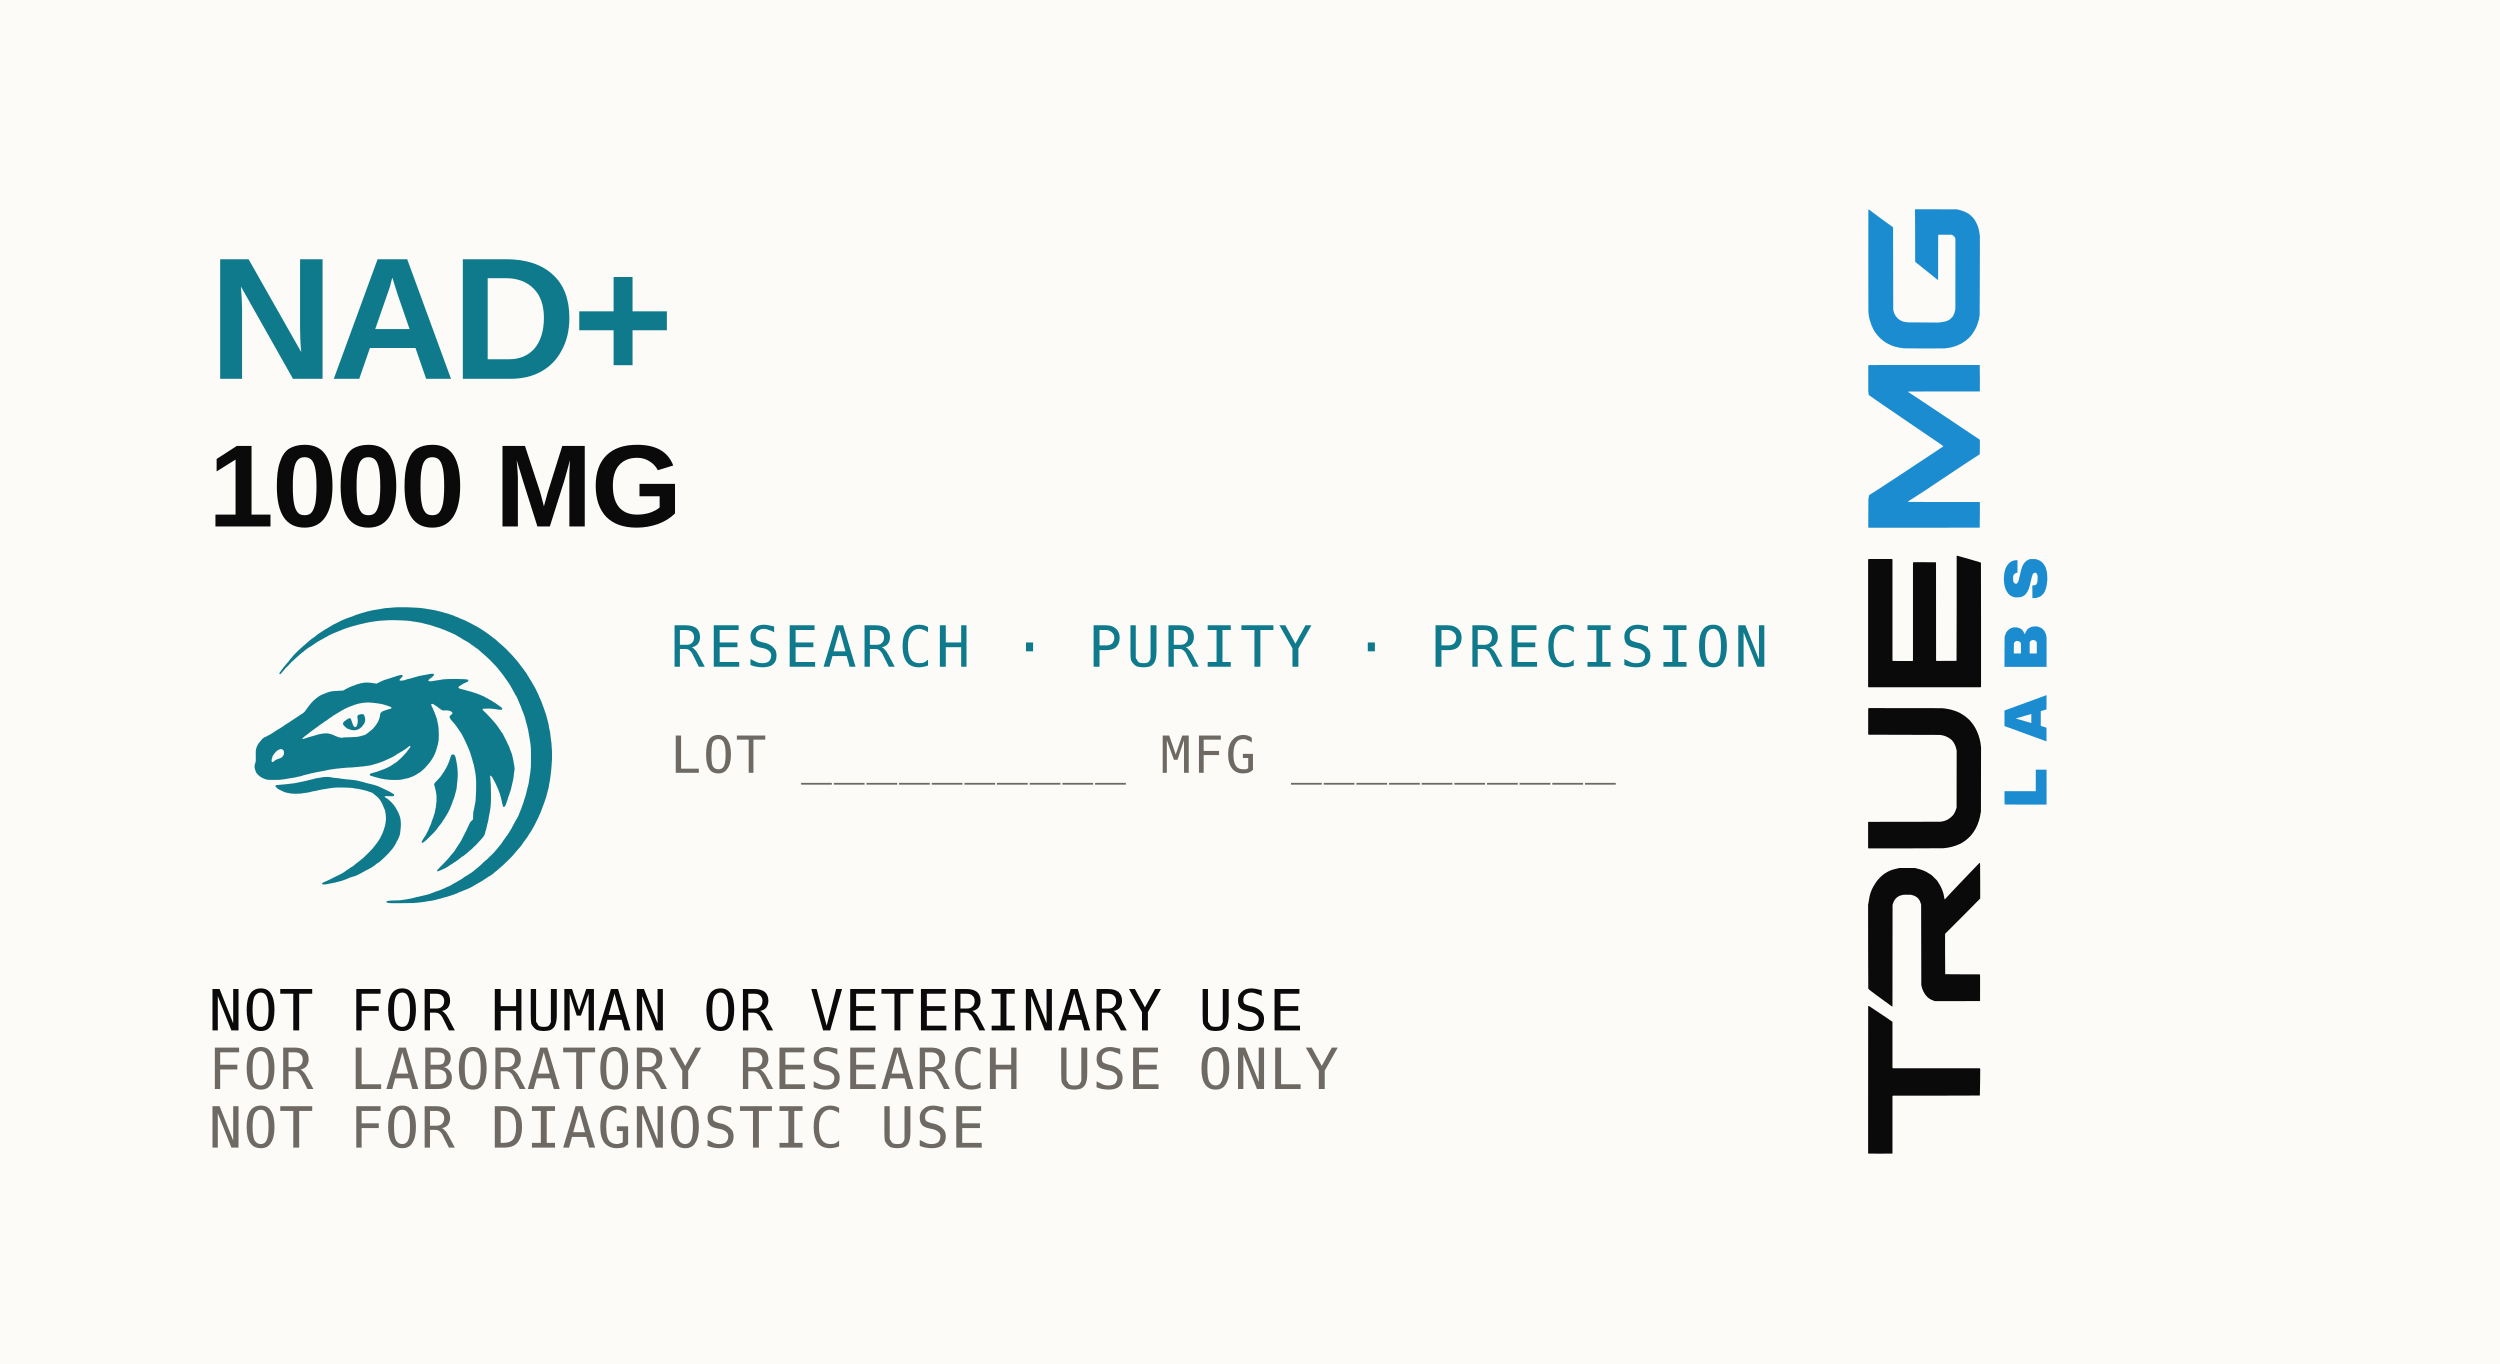
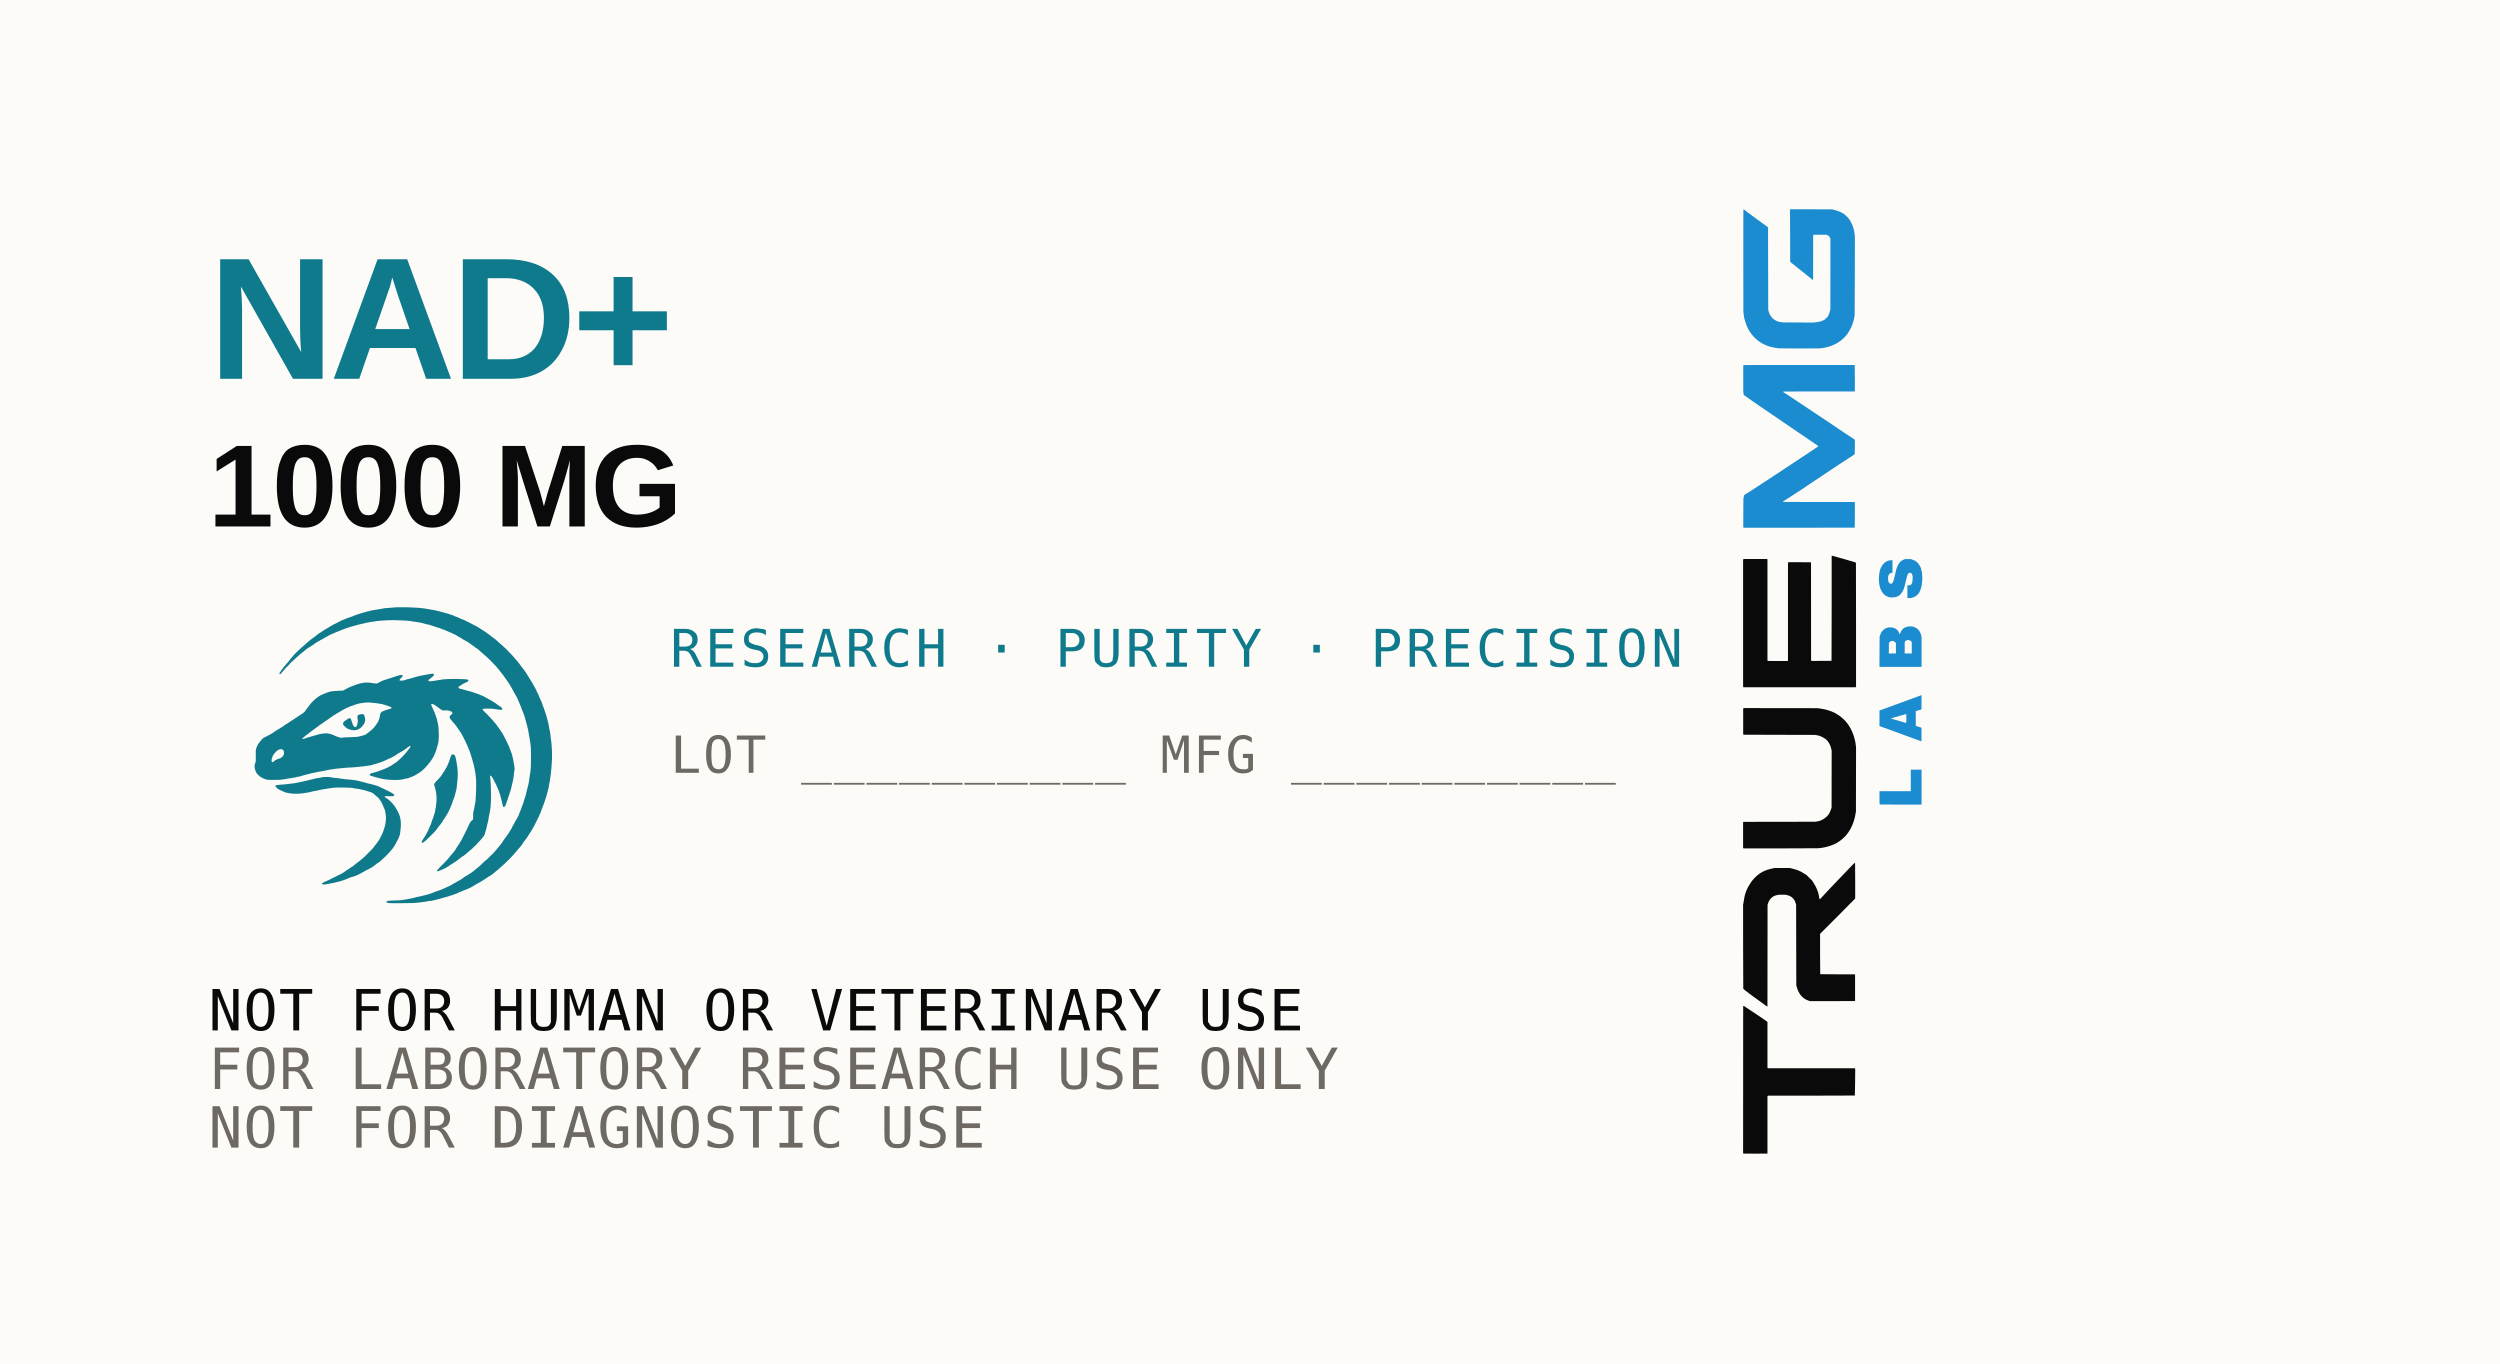
<svg xmlns="http://www.w3.org/2000/svg" width="66.0mm" height="36.0mm" viewBox="0 0 66.0 36.0">
  <rect x="0" y="0" width="66.0" height="36.0" fill="#FCFBF8" />
-   <g transform="translate(49.30,30.50) rotate(-90) scale(0.004437)">
+   <g transform="translate(46.00,30.50) rotate(-90) scale(0.004437)">
    <g transform="translate(0,681) scale(0.025,-0.025)" stroke="none">
      <g fill="#0A0A0B">
        <path d="M465 27020 l-58 -59 -15 -2770 c-8 -1524 0 -2802 18 -2841 l33 -70 6816 0 6815 0 61 -61 61 -61 -3 -10322 c-2 -5867 12 -10336 32 -10355 19 -18 1457 -45 3195 -61 l3160 -28 70 77 70 78 0 10325 0 10325 77 42 78 41 5439 0 5440 0 86 110 c125 160 843 1198 1065 1538 295 455 724 1099 1709 2569 l910 1356 -12 104 -12 103 -17488 9 -17488 9 -59 -58z" />
        <path d="M39653 27037 c-49 -18 -221 -200 -384 -405 -458 -576 -1855 -2468 -2161 -2925 -179 -268 -743 -1037 -1416 -1929 -166 -221 -278 -407 -266 -440 l22 -57 12086 -12 12086 -12 278 -88 c640 -203 1152 -536 1485 -965 307 -395 445 -712 569 -1304 l66 -320 0 -800 0 -800 -66 -300 c-181 -812 -569 -1408 -1152 -1768 -273 -168 -352 -202 -789 -341 l-351 -111 -9580 -21 -9580 -22 -300 -72 c-898 -215 -1753 -647 -2317 -1169 -555 -514 -833 -960 -1109 -1776 l-74 -220 -9 -5315 c-6 -2923 5 -5341 24 -5374 l33 -60 3113 -1 3113 0 48 65 47 66 6 4063 c3 2235 15 4080 27 4100 13 21 2011 36 4813 36 l4790 0 4138 -4134 c2275 -2274 4176 -4155 4224 -4180 l88 -46 3836 0 c2110 0 4003 12 4207 26 l369 26 19 50 c22 57 -449 537 -1427 1453 -693 648 -3219 3069 -3680 3525 -144 143 -513 492 -821 776 -307 284 -765 716 -1018 960 -460 444 -678 647 -1334 1239 l-350 316 13 64 12 65 180 30 c98 16 287 47 419 68 1108 179 2211 624 3280 1324 l560 366 620 626 620 626 263 400 c457 695 732 1203 890 1648 218 612 370 1114 408 1352 14 88 56 250 92 360 l67 200 0 1860 0 1860 -67 280 c-37 154 -105 451 -152 660 -425 1916 -1544 3522 -3281 4711 -1373 939 -2719 1447 -4380 1652 -176 22 -437 66 -580 99 l-260 59 -9960 -6 c-5478 -3 -9999 -20 -10047 -38z" />
        <path d="M73081 27003 l-41 -78 3 -8632 c2 -4748 18 -8831 36 -9073 101 -1383 432 -2698 970 -3860 66 -143 137 -296 156 -340 20 -44 107 -188 194 -320 88 -132 189 -294 225 -360 209 -379 985 -1283 1459 -1702 967 -852 2219 -1538 3517 -1926 650 -194 1101 -302 1480 -354 165 -23 381 -62 480 -87 l180 -46 7678 -14 7679 -14 341 41 c875 105 996 127 1782 328 1078 274 2363 850 3164 1418 90 64 252 177 360 252 187 130 549 429 780 644 172 160 902 995 1009 1154 55 80 204 315 333 521 129 206 275 440 325 520 50 80 106 181 125 225 20 44 83 188 142 320 184 414 294 707 421 1120 67 220 148 481 179 580 32 99 77 306 101 460 24 154 62 337 84 406 22 69 70 384 107 700 l66 574 11 8700 12 8700 -51 100 -50 100 -3067 0 -3067 0 -52 -52 -52 -52 -24 -8508 -24 -8508 -44 -260 c-110 -664 -270 -1122 -588 -1684 -416 -734 -817 -1122 -1520 -1473 -547 -273 -643 -308 -1159 -424 l-449 -100 -6776 10 -6776 11 -200 71 c-110 39 -290 99 -400 133 -249 78 -763 334 -1012 503 -573 388 -1285 1345 -1482 1993 -23 77 -72 239 -109 360 -36 121 -85 364 -108 540 l-41 320 -14 8515 -13 8515 -45 55 -46 55 -3073 0 -3074 0 -42 -77z" />
        <path d="M111470 27037 l-70 -41 0 -13357 0 -13356 77 -42 78 -41 14699 0 c8085 0 14727 11 14761 23 73 29 147 254 589 1797 45 154 107 361 140 460 63 190 147 481 240 830 105 394 171 630 288 1030 333 1138 450 1584 428 1620 l-25 40 -12447 1 c-6847 0 -12469 14 -12496 31 l-47 30 -13 2367 -12 2367 52 52 52 52 11644 8 11643 7 44 44 44 44 13 2601 14 2601 -64 97 -64 98 -11636 0 -11636 0 -65 65 -65 65 9 2319 10 2320 55 55 56 56 12035 0 12036 0 42 77 41 78 0 2733 0 2734 -61 88 -61 87 -15129 1 -15129 0 -70 -41z" />
      </g>
      <g fill="#1C8CD0">
        <path d="M149428 26991 l-69 -51 0 -13193 c0 -7256 10 -13210 23 -13230 14 -22 1228 -37 3012 -37 l2990 0 48 48 48 48 0 8485 c0 4667 11 8496 24 8510 51 51 137 -27 250 -225 101 -177 300 -490 866 -1360 66 -102 354 -541 640 -976 286 -435 601 -923 700 -1084 99 -162 321 -503 493 -760 172 -256 505 -753 740 -1103 235 -350 445 -663 467 -695 22 -31 510 -762 1084 -1623 574 -861 1170 -1754 1324 -1985 154 -231 405 -609 558 -840 153 -231 503 -754 776 -1163 274 -408 516 -772 538 -808 22 -36 195 -296 384 -577 189 -282 556 -836 816 -1232 1081 -1646 1205 -1838 1541 -2380 75 -121 155 -233 178 -249 22 -17 800 -30 1727 -30 l1686 -1 119 135 c65 75 217 295 338 490 237 384 977 1507 1354 2055 228 331 2457 3644 2617 3889 44 67 699 1051 1456 2187 757 1135 1423 2135 1480 2222 180 274 1884 2825 1961 2936 156 223 1269 1899 1393 2098 72 114 250 393 396 620 l265 412 64 -13 65 -12 10 -8456 10 -8455 45 -54 45 -54 3045 1 c1675 0 3068 15 3097 33 l52 33 3 9997 c2 5498 1 11430 -2 13183 l-5 3187 -64 64 -64 64 -3106 -3 -3106 -4 -378 -57 -379 -56 -90 -91 c-86 -86 -510 -688 -1208 -1715 -174 -255 -384 -561 -468 -680 -84 -119 -276 -396 -427 -616 -151 -220 -458 -665 -682 -990 -1061 -1535 -1504 -2184 -2993 -4392 -102 -151 -291 -424 -420 -606 -395 -558 -1826 -2658 -2692 -3952 -243 -363 -534 -795 -646 -960 -362 -533 -933 -1370 -1216 -1780 -151 -220 -481 -706 -734 -1080 -645 -958 -666 -976 -803 -710 -42 83 -173 285 -290 450 -117 165 -304 439 -414 609 -110 170 -319 485 -464 700 -262 388 -699 1050 -1710 2591 -288 440 -580 881 -649 980 -69 99 -254 378 -411 620 -158 242 -361 548 -451 680 -281 410 -2516 3790 -2639 3990 -64 104 -235 365 -380 580 -145 214 -333 498 -417 630 -84 132 -354 546 -599 920 -245 374 -615 940 -823 1259 -207 318 -435 660 -505 760 -71 99 -211 316 -313 481 -101 165 -291 462 -420 660 -130 198 -296 457 -368 575 -72 117 -167 271 -211 341 -44 69 -139 228 -212 352 -169 288 -192 306 -474 358 -129 23 -333 61 -454 84 l-220 41 -3341 16 -3341 15 -70 -51z" />
        <path d="M200748 27015 c-12 -12 -199 -36 -415 -54 -432 -34 -1041 -135 -1353 -224 -1056 -300 -1666 -529 -2360 -890 -1428 -741 -2792 -2118 -3512 -3547 -409 -812 -663 -1509 -787 -2160 -25 -132 -70 -357 -100 -500 -79 -379 -135 -742 -162 -1060 -43 -494 -55 -9253 -14 -9700 56 -610 149 -1204 259 -1660 102 -419 325 -1132 377 -1200 16 -22 80 -166 140 -320 130 -331 384 -846 530 -1076 305 -481 394 -610 605 -874 491 -615 1084 -1182 1642 -1570 290 -202 1442 -860 1505 -860 28 0 101 -26 164 -59 200 -104 621 -251 1093 -383 253 -70 546 -153 651 -184 105 -31 330 -75 500 -97 170 -23 390 -53 489 -68 99 -14 4347 -33 9440 -40 l9260 -14 540 64 c656 78 1322 222 1791 386 457 161 1227 540 1629 803 397 259 1101 959 1378 1369 420 622 746 1395 972 2303 l125 500 14 4945 15 4946 -71 71 -71 71 -1581 -27 c-870 -14 -3652 -26 -6184 -26 l-4603 0 -358 -430 c-730 -878 -909 -1102 -1673 -2099 -240 -314 -558 -715 -706 -891 -148 -176 -383 -466 -523 -644 -337 -431 -699 -871 -887 -1081 -88 -98 -148 -202 -140 -243 l14 -72 5305 -10 5304 -10 53 -64 53 -63 2 -1507 2 -1506 -91 -224 c-110 -274 -304 -474 -603 -623 l-226 -113 -8400 4 -8400 4 -320 70 c-469 102 -882 246 -1179 409 l-261 145 -360 364 -361 364 -139 260 c-255 475 -361 834 -439 1480 -25 209 -65 499 -88 643 l-43 264 25 3744 25 3744 40 105 c22 58 40 190 41 293 1 337 223 944 505 1380 483 748 1297 1294 2194 1474 l240 48 9794 23 9795 22 117 140 c64 77 166 212 225 299 139 203 491 691 749 1038 529 712 1029 1396 1202 1646 106 153 235 331 287 397 354 447 648 839 1069 1427 120 168 302 408 403 532 l184 226 -13 87 -12 88 -12145 8 c-6680 5 -12155 -1 -12167 -13z" />
      </g>
    </g>
    <g transform="translate(2086.5,811.8) scale(1.209881)">
      <g transform="translate(0,214) scale(0.025,-0.025)" fill="#1C8CD0" stroke="none">
        <g transform="translate(0.0,0)">
          <path d="M27 8413 c-15 -14 -27 -1877 -27 -4140 l0 -4113 3440 0 3440 0 0 1060 0 1060 -2120 0 -2120 0 0 3080 0 3080 -1293 0 c-712 0 -1306 -12 -1320 -27z" />
        </g>
        <g transform="translate(-21015.9,0)">
          <path d="M36449 8370 c-16 -38 -696 -1897 -1510 -4130 l-1482 -4060 1338 -11 c735 -5 1345 -2 1355 8 10 10 94 267 186 571 l167 552 1453 0 1453 0 166 -560 166 -560 1408 -11 1408 -10 -54 150 c-226 634 -2882 7899 -2925 8001 l-54 130 -1523 0 -1524 0 -28 -70z m1733 -2892 c92 -340 278 -981 413 -1425 135 -444 245 -826 245 -850 l0 -43 -880 0 -880 0 0 35 c0 20 118 428 261 908 144 480 325 1099 402 1375 77 276 150 534 162 574 12 40 41 66 65 58 l43 -14 169 -618z" />
        </g>
        <g transform="translate(-42657.8,0)">
          <path d="M69760 4303 l0 -4143 2902 0 2901 0 309 62 308 62 334 158 333 158 252 251 251 252 125 248 c69 137 153 351 185 477 l60 229 -1 321 c-1 601 -160 1085 -470 1430 -201 224 -556 447 -848 535 -133 40 -241 82 -241 95 0 12 146 91 325 175 l324 152 189 177 c231 216 381 483 460 821 l61 257 0 322 1 321 -62 239 c-83 323 -270 621 -559 892 l-241 226 -260 128 c-143 71 -368 160 -499 198 l-239 69 -2950 15 -2950 15 0 -4142z m4807 2197 c59 -44 145 -145 190 -225 l83 -146 0 -196 0 -196 -90 -178 -90 -178 -136 -91 -136 -90 -994 0 -994 0 0 702 0 702 1030 -12 1030 -12 107 -80z m151 -3079 c149 -77 276 -287 306 -506 l24 -176 -47 -179 c-53 -196 -161 -336 -329 -424 l-108 -56 -1082 0 -1082 0 0 700 0 700 1102 0 1102 0 114 -59z" />
        </g>
        <g transform="translate(-64316.7,0)">
          <path d="M108180 8534 c-883 -105 -1223 -191 -1720 -433 -723 -354 -1137 -832 -1320 -1524 l-62 -237 -3 -388 c-4 -854 255 -1416 851 -1840 580 -413 916 -536 2354 -856 1425 -317 1640 -428 1640 -841 l0 -141 -113 -114 -114 -113 -214 -63 -214 -64 -425 0 c-504 0 -844 55 -1052 172 l-152 85 -83 134 -83 134 -20 258 -21 258 -1245 -10 -1244 -11 9 -334 9 -334 66 -266 c36 -146 121 -374 189 -506 l125 -240 281 -282 281 -281 281 -146 c560 -291 1154 -435 2099 -509 l500 -39 606 38 606 39 461 117 462 116 312 163 c696 362 1073 805 1299 1525 l94 299 -2 560 -2 560 -94 240 c-217 556 -654 973 -1318 1259 -413 178 -717 261 -1834 501 -954 205 -1224 295 -1434 476 l-146 126 -4 173 -5 172 146 134 147 134 173 52 173 51 400 1 400 1 151 -53 c299 -106 549 -418 549 -685 l0 -122 1240 0 1240 0 0 232 c0 429 -157 880 -432 1244 -232 306 -531 541 -948 745 l-360 176 -388 100 c-588 151 -1538 223 -2092 157z" />
        </g>
      </g>
    </g>
  </g>
  <text x="5.5" y="10.00" font-family="Archivo Black, Archivo, Helvetica Neue, Arial, sans-serif" font-weight="900" font-size="4.60" letter-spacing="-0.12" fill="#0E7A8C">NAD+</text>
  <text x="5.5" y="13.90" font-family="Archivo Black, Archivo, Helvetica Neue, Arial, sans-serif" font-weight="900" font-size="3.10" letter-spacing="-0.04" fill="#0A0A0B">1000 MG</text>
  <g transform="translate(5.500,14.600) scale(0.006875)">
    <g transform="translate(0,1600) scale(0.5673759,-0.5673759)" fill="#0E7A8C" stroke="none">
      <path d="M1285 2453 c-13 0 -30 -1 -36 -2 -7 0 -17 -1 -23 -2 -26 -1 -32 -2 -58 -7 -8 -2 -22 -4 -31 -5 -9 -1 -24 -4 -34 -6 -10 -3 -21 -6 -26 -6 -5 -1 -12 -4 -16 -5 -5 -2 -15 -4 -22 -6 -7 -2 -17 -5 -22 -7 -5 -2 -13 -5 -18 -6 -5 -2 -12 -5 -15 -6 -3 -2 -12 -5 -18 -7 -7 -2 -14 -4 -15 -5 -2 -1 -8 -3 -14 -5 -5 -2 -12 -5 -15 -6 -2 -2 -7 -4 -10 -4 -6 -2 -15 -7 -21 -10 -1 -1 -6 -3 -9 -5 -4 -1 -9 -4 -12 -6 -4 -2 -9 -5 -13 -6 -3 -2 -8 -4 -10 -5 -2 -1 -7 -4 -12 -7 -12 -7 -19 -11 -30 -18 -5 -3 -10 -6 -10 -6 -1 0 -5 -2 -9 -5 -5 -3 -13 -9 -18 -12 -19 -12 -30 -19 -35 -24 -3 -3 -7 -6 -8 -7 -2 -1 -6 -3 -8 -6 -3 -2 -8 -5 -10 -7 -2 -1 -7 -4 -9 -6 -11 -9 -15 -13 -18 -15 -2 -2 -9 -7 -14 -12 -6 -6 -13 -12 -17 -15 -22 -18 -67 -61 -78 -75 -2 -4 -8 -10 -11 -13 -3 -4 -7 -8 -8 -10 -4 -6 -15 -20 -18 -22 -2 -2 -5 -6 -8 -9 -2 -4 -6 -8 -8 -10 -5 -6 -13 -15 -16 -20 -2 -3 -4 -6 -5 -7 -1 -1 -3 -4 -5 -6 -1 -3 -4 -8 -7 -11 -3 -4 -4 -6 -4 -9 0 -3 1 -4 4 -4 2 0 4 1 10 8 4 4 9 10 11 13 4 6 24 28 28 31 2 1 7 6 12 12 11 13 12 15 36 35 2 3 10 10 17 16 7 7 19 17 26 23 7 6 18 15 25 20 10 9 16 13 31 23 9 5 13 8 21 13 22 16 34 24 56 36 21 11 30 16 32 18 2 1 7 4 12 6 5 3 11 6 13 8 3 1 9 4 13 6 5 2 10 4 11 5 2 1 9 4 16 7 13 5 21 8 37 15 4 2 11 5 15 6 4 1 13 5 20 8 8 3 15 5 16 5 0 0 7 2 15 5 7 2 18 5 24 7 6 1 16 4 22 6 7 2 17 5 23 6 14 3 21 4 32 7 4 2 13 4 19 4 5 1 11 3 13 3 2 1 11 2 20 3 9 1 21 3 26 4 10 2 24 3 76 6 30 1 38 1 67 0 69 -2 94 -5 101 -8 1 0 5 -1 10 -1 4 -1 12 -2 19 -3 6 -1 17 -3 25 -4 8 -2 19 -4 24 -6 6 -2 16 -4 23 -6 8 -1 18 -4 24 -6 6 -2 11 -4 12 -4 2 0 17 -5 23 -8 2 0 9 -3 15 -4 6 -2 14 -5 17 -6 2 -2 9 -4 15 -6 6 -2 13 -4 16 -6 3 -2 10 -5 16 -7 6 -2 14 -6 19 -8 17 -8 34 -16 35 -16 0 0 5 -3 9 -6 5 -3 11 -6 14 -8 2 -1 6 -3 8 -4 1 -2 5 -4 8 -5 3 -2 8 -5 10 -7 4 -3 23 -13 34 -19 2 -1 5 -3 7 -5 3 -2 7 -5 9 -6 2 -1 7 -5 12 -9 5 -4 11 -8 15 -10 3 -3 7 -6 9 -8 3 -1 7 -4 11 -6 3 -3 8 -7 12 -10 3 -3 9 -9 14 -13 37 -32 31 -26 60 -54 33 -33 48 -49 67 -74 9 -12 13 -17 22 -28 2 -3 7 -10 12 -17 11 -16 19 -28 24 -34 2 -3 6 -8 8 -13 2 -4 5 -8 6 -9 0 -1 2 -4 3 -6 1 -2 5 -8 7 -12 7 -12 14 -25 19 -35 2 -5 6 -11 8 -13 2 -3 5 -9 7 -13 2 -5 4 -9 5 -11 1 -2 12 -27 16 -38 1 -4 3 -9 5 -11 2 -5 8 -22 8 -24 0 -1 2 -6 5 -11 3 -6 6 -15 8 -20 1 -5 4 -14 6 -19 1 -5 4 -13 5 -18 1 -5 3 -12 4 -16 3 -7 10 -37 12 -45 0 -3 1 -7 2 -10 1 -4 2 -9 2 -12 1 -7 6 -33 9 -52 3 -16 6 -39 7 -57 1 -21 1 -101 0 -122 -1 -23 -5 -52 -8 -66 0 -4 -2 -13 -3 -22 -2 -16 -5 -33 -7 -40 -1 -2 -3 -9 -4 -14 -1 -6 -3 -13 -4 -16 -4 -14 -8 -31 -10 -41 -2 -5 -4 -12 -5 -15 -1 -3 -4 -11 -6 -18 -1 -7 -4 -16 -6 -20 -2 -4 -5 -12 -6 -16 -3 -10 -11 -30 -15 -40 -2 -4 -6 -13 -8 -21 -3 -7 -7 -14 -8 -16 -1 -1 -3 -5 -5 -9 -2 -4 -5 -9 -7 -12 -2 -3 -6 -9 -8 -14 -2 -5 -4 -9 -5 -10 -2 -3 -13 -22 -16 -30 -3 -4 -5 -9 -7 -11 -1 -3 -4 -7 -6 -10 -1 -3 -5 -8 -7 -12 -7 -9 -19 -26 -36 -50 -5 -8 -11 -16 -13 -20 -3 -3 -9 -11 -14 -17 -20 -25 -24 -30 -42 -49 -23 -23 -37 -37 -45 -44 -4 -2 -11 -8 -16 -13 -14 -14 -34 -32 -39 -36 -3 -3 -9 -8 -14 -11 -22 -20 -38 -31 -62 -45 -17 -10 -24 -14 -29 -19 -6 -5 -8 -6 -33 -20 -8 -4 -17 -10 -21 -12 -4 -2 -11 -6 -16 -9 -4 -2 -9 -5 -10 -6 -2 -2 -12 -7 -16 -8 -2 -1 -8 -3 -12 -5 -4 -2 -11 -5 -14 -7 -4 -1 -11 -4 -17 -7 -5 -3 -10 -5 -11 -5 0 0 -4 -1 -8 -3 -8 -3 -22 -8 -24 -8 -1 0 -6 -2 -13 -5 -6 -3 -17 -7 -23 -9 -7 -2 -14 -4 -16 -5 -2 -1 -7 -2 -10 -3 -31 -7 -48 -11 -51 -12 -1 -1 -6 -2 -12 -2 -5 -1 -13 -3 -17 -5 -4 -1 -12 -3 -17 -4 -6 -1 -14 -3 -19 -4 -8 -2 -29 -5 -55 -9 -14 -2 -21 -2 -66 -3 -20 -1 -29 -2 -34 -6 -4 -2 -5 -3 -2 -5 2 -2 6 -4 18 -6 8 -1 17 -1 73 -1 70 0 109 1 141 6 3 1 11 1 17 2 5 1 14 2 20 3 6 2 16 3 23 4 6 1 14 2 17 2 3 1 10 3 16 4 6 1 15 3 20 5 4 2 12 3 16 4 4 1 11 2 14 4 4 1 12 3 17 5 14 3 16 4 29 8 6 2 15 5 19 6 3 1 9 3 12 4 4 2 9 4 13 5 8 2 16 6 22 9 3 3 6 4 16 7 4 1 10 3 13 5 3 2 11 5 17 7 13 4 51 22 58 28 3 2 9 6 13 8 5 2 11 6 15 8 13 8 29 17 29 17 1 0 4 2 7 4 3 3 8 6 10 7 3 2 7 5 11 7 9 7 20 14 26 16 3 2 6 4 8 6 2 1 5 4 8 5 2 2 5 5 8 7 2 2 6 5 8 7 8 5 32 26 41 35 5 4 10 9 12 10 5 4 26 24 43 41 19 19 30 31 47 52 7 8 15 17 18 21 3 3 7 8 10 11 2 3 5 7 7 9 2 3 5 7 8 11 2 3 5 8 6 10 2 2 5 6 6 8 2 2 4 6 6 7 1 1 4 5 6 9 3 4 7 10 11 15 3 5 8 13 11 18 3 4 7 10 8 12 2 3 5 7 7 10 1 3 3 7 4 8 2 3 17 29 17 30 0 1 19 39 21 42 1 2 4 7 6 12 2 5 4 11 6 14 4 7 16 36 18 44 1 4 4 10 5 14 2 3 4 9 5 13 1 4 4 11 6 16 9 25 17 50 20 65 2 9 5 20 6 24 2 4 3 11 4 15 1 4 2 13 3 21 2 7 4 18 5 24 1 6 2 17 3 23 1 13 2 17 4 31 0 5 1 14 2 20 0 5 2 17 2 26 3 26 4 63 3 90 0 13 -1 24 -1 25 -1 0 -1 5 -1 11 0 14 -3 40 -7 64 0 5 -1 14 -2 20 -1 6 -2 13 -2 16 -3 11 -4 16 -7 32 -4 27 -4 28 -7 36 -1 4 -3 11 -4 16 -4 19 -13 48 -20 66 -2 6 -5 13 -6 17 -1 4 -4 12 -7 18 -2 6 -5 14 -6 18 -3 7 -8 19 -15 34 -2 4 -6 12 -7 17 -2 4 -4 10 -6 12 -2 2 -4 7 -5 11 -5 11 -16 33 -20 38 -1 3 -4 7 -6 10 -1 4 -7 13 -12 21 -6 9 -11 17 -12 19 -1 3 -6 11 -11 18 -4 7 -9 16 -11 18 -1 2 -4 7 -7 10 -2 3 -8 11 -12 17 -5 6 -10 13 -12 15 -2 3 -6 9 -11 15 -12 17 -18 24 -31 38 -7 8 -15 17 -18 21 -4 4 -14 15 -22 23 -9 9 -19 19 -21 22 -5 5 -25 24 -28 26 -2 1 -10 9 -20 17 -9 9 -20 19 -24 22 -10 7 -16 11 -23 17 -3 3 -8 6 -10 8 -3 2 -9 6 -13 10 -12 9 -41 29 -53 36 -4 2 -9 5 -11 7 -4 2 -9 5 -17 10 -2 1 -7 4 -13 7 -6 3 -12 6 -14 7 -2 2 -6 3 -8 5 -2 1 -8 3 -12 6 -4 2 -9 5 -12 6 -3 1 -9 4 -13 6 -7 5 -20 10 -39 17 -5 2 -11 5 -15 7 -7 3 -16 7 -18 7 0 0 -4 2 -8 3 -11 6 -14 7 -23 9 -4 1 -11 4 -16 6 -5 1 -13 4 -18 5 -16 4 -25 7 -32 9 -4 1 -11 3 -16 4 -10 2 -19 4 -25 6 -3 1 -7 2 -10 2 -4 1 -14 2 -23 4 -16 2 -22 3 -42 7 -10 2 -44 5 -52 5 -4 0 -14 1 -21 1 -17 2 -71 3 -103 2z" />
      <path d="M1503 2002 c-19 -3 -77 -14 -80 -15 -1 -1 -10 -3 -20 -6 -9 -2 -20 -5 -23 -7 -4 -1 -11 -3 -16 -4 -10 -2 -22 -5 -32 -9 -4 -2 -10 -3 -17 -4 -16 -1 -18 -1 -20 1 -3 3 0 7 10 17 l10 10 0 3 c0 5 -3 7 -8 7 -4 0 -22 -4 -31 -7 -4 -1 -10 -3 -14 -5 -5 -1 -14 -4 -20 -6 -7 -3 -15 -6 -18 -6 -7 -2 -21 -7 -37 -12 -10 -4 -26 -11 -34 -16 -2 -1 -7 -3 -10 -5 l-5 -2 -6 1 c-4 0 -10 2 -15 2 -32 6 -61 6 -81 0 -3 0 -11 -2 -17 -4 -15 -4 -17 -5 -24 -8 -3 -2 -11 -4 -17 -6 -12 -4 -32 -13 -48 -22 -5 -3 -12 -7 -14 -8 l-4 -2 -27 -1 c-32 -1 -55 -4 -68 -8 -5 -2 -13 -4 -17 -6 -13 -4 -35 -14 -46 -20 -12 -7 -29 -20 -47 -38 -6 -5 -18 -20 -25 -29 -3 -4 -7 -9 -9 -12 -6 -7 -11 -14 -17 -23 -4 -6 -6 -9 -13 -14 -5 -3 -10 -7 -12 -8 -4 -2 -23 -15 -29 -19 -1 -1 -5 -3 -7 -5 -3 -1 -9 -5 -12 -8 -4 -2 -11 -7 -17 -11 -6 -4 -18 -11 -27 -18 -9 -6 -18 -11 -20 -12 -1 -1 -5 -4 -8 -6 -2 -2 -7 -5 -9 -7 -3 -1 -7 -3 -9 -5 -2 -2 -6 -4 -9 -6 -3 -1 -8 -4 -11 -6 -3 -2 -10 -7 -16 -10 -7 -4 -15 -10 -19 -13 -5 -3 -15 -9 -23 -14 -9 -4 -17 -8 -19 -10 -2 -1 -7 -3 -11 -5 -12 -5 -19 -11 -34 -30 -2 -3 -5 -7 -7 -9 -7 -8 -9 -11 -14 -23 -3 -6 -6 -15 -7 -21 l-2 -11 0 -24 c1 -42 0 -47 -1 -51 -5 -14 -6 -17 -7 -26 0 -5 0 -12 1 -16 1 -7 7 -24 9 -28 6 -11 23 -27 35 -34 7 -5 29 -14 38 -16 8 -2 86 -2 98 0 3 1 12 2 18 3 6 0 13 1 14 2 2 1 12 2 22 4 10 1 22 3 27 4 5 1 14 3 20 4 6 2 15 4 20 4 5 1 13 3 18 5 12 4 18 6 32 9 7 1 15 3 18 4 6 3 8 3 33 8 8 2 19 4 23 5 9 2 19 4 34 6 6 1 15 3 20 4 6 2 15 4 22 5 15 2 47 7 48 7 0 1 5 1 11 1 6 1 18 2 28 3 19 2 53 5 72 5 18 1 40 3 46 4 3 1 13 2 22 2 16 2 24 3 49 7 5 0 13 2 17 4 4 1 10 3 14 4 14 3 43 13 61 20 5 3 10 5 11 5 1 0 6 2 11 5 5 3 13 6 18 8 5 2 9 4 10 5 1 0 6 3 11 5 12 6 25 14 30 18 3 2 8 5 10 7 3 1 11 6 18 10 8 5 15 9 17 10 6 3 28 19 33 24 7 6 12 9 15 7 2 -2 -1 -11 -6 -16 -1 -1 -4 -6 -7 -9 -12 -17 -18 -24 -45 -52 -19 -18 -32 -30 -35 -32 -3 -2 -11 -7 -18 -11 -6 -5 -12 -9 -14 -10 -1 -1 -6 -4 -10 -6 -11 -7 -31 -16 -44 -21 -6 -2 -12 -5 -14 -5 -1 -1 -9 -4 -16 -6 -7 -2 -14 -5 -16 -6 -2 0 -9 -2 -14 -4 -14 -3 -27 -7 -30 -9 -2 0 -4 -2 -5 -3 l-1 -3 1 -3 c2 -4 7 -7 22 -10 6 -2 14 -4 20 -6 43 -13 80 -18 127 -18 32 0 42 1 73 9 6 1 13 3 16 3 5 1 13 4 18 7 3 1 7 3 10 3 3 1 8 3 11 5 2 1 8 5 13 7 5 3 10 6 12 7 1 2 5 4 9 6 9 4 22 15 39 31 13 14 33 37 41 48 2 2 6 9 9 14 14 19 29 55 36 85 2 7 3 14 4 14 1 3 4 16 5 24 1 5 1 22 2 37 0 33 -2 61 -6 79 -2 6 -4 17 -5 23 -1 7 -3 16 -5 19 -1 4 -4 12 -6 17 -2 6 -5 14 -7 19 -3 5 -5 11 -6 13 -1 3 -6 15 -14 31 -3 7 -3 9 -2 11 1 5 11 4 19 -2 2 -2 6 -5 9 -6 4 -2 24 -17 27 -20 3 -2 18 -12 21 -13 2 -1 9 -1 18 0 11 0 16 0 22 -1 18 -4 27 -10 27 -17 0 -5 -2 -7 -10 -13 -7 -5 -9 -8 -9 -14 0 -4 1 -6 8 -17 5 -6 12 -15 17 -20 10 -11 15 -17 22 -27 3 -5 8 -12 11 -16 3 -5 7 -10 9 -13 1 -2 4 -6 5 -8 2 -2 4 -5 6 -8 3 -4 14 -26 24 -46 3 -7 7 -14 8 -17 6 -12 18 -40 21 -48 2 -5 5 -13 7 -18 2 -5 5 -14 6 -19 2 -5 4 -14 6 -19 14 -49 16 -56 19 -73 0 -5 2 -15 4 -21 2 -14 4 -24 6 -53 1 -25 1 -38 0 -84 -2 -55 -3 -64 -10 -95 0 -4 -2 -12 -3 -17 -1 -5 -2 -11 -3 -12 -3 -9 -4 -22 -4 -41 l0 -20 -5 -5 c-2 -3 -6 -6 -7 -7 -5 -3 -11 -14 -15 -23 -2 -7 -30 -64 -41 -84 -1 -2 -4 -8 -7 -14 -3 -7 -8 -15 -10 -19 -3 -4 -7 -9 -8 -12 -11 -16 -15 -23 -18 -27 -1 -2 -4 -7 -6 -9 -1 -3 -3 -7 -4 -8 -3 -5 -18 -24 -33 -40 -2 -2 -5 -7 -7 -9 -7 -10 -35 -39 -64 -68 -17 -17 -22 -24 -19 -27 1 -1 2 -1 6 1 3 0 8 2 13 4 5 2 9 4 10 4 2 1 7 4 13 6 12 5 28 14 35 19 2 2 7 5 11 8 3 2 8 5 12 7 11 8 22 15 25 16 4 3 17 12 23 17 2 2 6 5 9 7 2 2 6 5 8 7 2 1 7 5 12 7 8 6 17 12 38 31 7 6 16 13 19 16 3 2 6 5 7 7 2 2 7 7 12 12 6 4 11 9 12 11 1 1 7 7 12 13 13 13 35 38 38 43 6 8 8 14 10 23 1 6 4 15 6 21 2 6 4 17 6 24 1 6 3 16 5 21 3 9 6 25 8 41 1 4 2 11 3 15 9 38 13 79 12 138 0 48 -2 87 -4 103 -2 18 -3 23 0 25 1 1 2 1 4 -1 3 -2 9 -10 14 -19 2 -4 5 -11 7 -14 7 -12 18 -34 21 -43 2 -5 4 -11 6 -13 1 -2 4 -10 6 -17 2 -7 5 -14 6 -15 2 -4 13 -51 17 -69 3 -16 5 -20 9 -21 4 0 10 5 12 11 1 2 4 11 7 18 2 8 5 17 7 20 1 2 3 9 4 15 2 5 5 14 7 19 2 5 5 13 6 18 1 4 3 11 5 15 1 3 3 13 5 21 2 8 4 19 6 26 4 14 6 24 8 41 2 16 3 30 5 40 3 12 2 24 -1 39 -2 7 -4 18 -4 24 -1 6 -3 17 -5 24 -2 7 -4 15 -4 17 -1 6 -6 21 -11 32 -2 4 -4 11 -6 16 -2 5 -4 11 -5 14 -2 3 -4 7 -5 10 -6 15 -32 66 -39 78 -5 6 -9 13 -10 14 -1 2 -3 6 -6 10 -3 3 -8 11 -13 18 -9 14 -18 25 -39 49 -10 12 -50 53 -61 63 -7 5 -8 9 -3 12 2 1 6 2 22 2 28 1 44 0 77 -6 26 -4 31 -3 31 3 0 7 -4 11 -21 22 -6 5 -16 11 -21 15 -18 12 -32 21 -34 22 -4 1 -14 7 -17 9 -2 1 -6 4 -10 6 -4 1 -10 4 -13 7 -4 2 -8 4 -8 4 -1 0 -5 2 -11 5 -17 8 -31 13 -50 19 -7 2 -15 5 -17 6 -3 1 -10 3 -17 5 -24 6 -29 7 -36 10 -5 1 -10 3 -12 3 -15 3 -27 7 -28 10 -2 3 -1 6 1 9 2 1 18 12 31 20 3 2 10 5 15 7 10 3 17 8 19 12 1 3 -1 7 -4 8 -10 5 -126 7 -167 2 -4 0 -12 -2 -16 -3 -5 -1 -14 -2 -20 -3 -7 -1 -18 -2 -25 -4 -23 -4 -36 -4 -38 0 -2 4 0 7 6 11 12 8 28 22 30 26 2 4 2 6 0 8 -3 3 -4 3 -10 3 -4 0 -10 -1 -13 -1z m-398 -195 c16 -1 28 -3 37 -4 3 -1 11 -2 19 -3 17 -3 21 -4 31 -7 5 -2 16 -5 24 -8 16 -5 23 -8 23 -11 2 -5 -1 -7 -15 -10 -18 -5 -43 -14 -48 -17 -6 -4 -11 -10 -12 -14 0 -2 -2 -10 -3 -18 -3 -17 -10 -34 -18 -46 -11 -18 -28 -39 -38 -46 -24 -20 -30 -24 -34 -27 -2 -1 -5 -3 -6 -4 -3 -2 -11 -5 -19 -7 -5 -1 -14 -3 -19 -5 -11 -4 -31 -6 -78 -7 -23 0 -36 -1 -38 -2 -4 -2 -18 -1 -25 1 -3 1 -9 3 -13 5 -5 1 -12 4 -16 6 -17 9 -28 12 -42 15 -8 2 -32 2 -42 0 -12 -2 -31 -6 -40 -9 -4 -2 -10 -3 -13 -4 -4 -1 -11 -3 -17 -5 -7 -2 -15 -4 -18 -5 -4 -1 -12 -3 -18 -5 -6 -2 -13 -5 -16 -6 -6 -2 -13 -3 -15 -2 -1 2 4 7 10 12 4 3 9 7 11 9 2 2 7 6 11 8 4 3 9 7 13 10 3 3 9 8 14 11 4 3 10 8 13 10 7 5 15 11 25 18 4 2 9 6 11 8 4 4 8 7 24 17 9 6 18 12 24 17 3 2 8 6 12 8 3 2 7 5 9 6 1 2 6 5 9 7 4 2 13 8 19 13 7 5 15 10 18 11 3 2 7 4 9 6 2 1 6 4 10 6 3 2 7 5 10 6 7 5 45 26 52 28 2 1 8 3 14 6 6 3 15 6 19 7 5 2 13 5 18 7 5 2 12 4 16 5 3 1 10 2 16 4 17 3 29 5 44 6 15 1 17 1 38 -1z m-605 -316 c9 -4 12 -11 12 -23 l0 -9 -4 -8 c-6 -12 -15 -18 -30 -23 -13 -3 -28 -11 -32 -16 -8 -9 -16 -10 -18 0 -1 5 3 24 7 33 7 14 26 36 36 41 13 7 22 9 29 5z" />
      <path d="M1024 1727 c-10 -2 -12 -4 -14 -9 -2 -6 -2 -9 0 -19 3 -11 2 -28 -3 -43 -3 -10 -9 -16 -15 -14 -3 0 -9 6 -12 12 -2 5 -12 32 -13 37 -2 8 -8 13 -14 11 -1 0 -5 -2 -8 -4 -3 -2 -7 -5 -10 -7 -8 -4 -19 -13 -21 -17 -3 -4 -3 -11 -1 -16 3 -6 22 -23 28 -26 24 -11 47 -15 64 -9 15 5 33 17 39 28 2 2 5 6 7 9 5 5 7 12 10 23 1 8 1 10 0 17 -2 10 -5 22 -8 25 -4 6 -15 6 -29 2z" />
      <path d="M1650 1456 c-5 -2 -8 -7 -10 -15 -1 -4 -3 -9 -4 -12 -1 -2 -3 -8 -4 -13 -2 -5 -4 -10 -4 -11 -1 -2 -4 -9 -7 -16 -3 -7 -6 -15 -8 -17 -1 -3 -4 -7 -5 -9 -4 -8 -15 -26 -19 -31 -2 -3 -5 -8 -8 -12 -6 -10 -13 -19 -27 -33 -14 -13 -22 -23 -25 -30 l-1 -4 3 -10 c2 -5 3 -12 4 -15 1 -4 2 -9 3 -12 1 -3 2 -10 3 -15 1 -6 2 -12 2 -14 2 -6 2 -53 0 -58 0 -3 -1 -10 -2 -17 0 -7 -2 -14 -2 -17 -2 -3 -2 -6 -5 -26 -1 -4 -2 -10 -4 -13 -1 -3 -3 -9 -4 -13 -1 -7 -6 -21 -11 -31 -1 -4 -4 -10 -5 -15 -1 -5 -4 -13 -6 -17 -2 -4 -4 -9 -5 -11 -1 -3 -3 -8 -5 -12 -2 -4 -5 -11 -6 -14 -2 -4 -4 -9 -6 -11 -1 -3 -4 -8 -6 -12 -2 -3 -6 -10 -8 -14 -16 -23 -24 -38 -24 -42 0 -5 2 -7 6 -5 1 1 4 2 5 3 5 2 14 10 24 19 31 30 47 47 53 53 4 5 9 11 11 13 3 3 6 8 8 11 9 12 12 16 16 21 3 2 6 7 8 10 2 2 4 6 6 7 1 2 3 6 5 9 2 3 5 9 8 13 3 3 8 10 10 15 2 4 7 12 10 16 3 5 7 12 9 16 2 5 5 11 7 13 1 3 3 8 5 12 2 4 5 13 8 19 8 20 9 22 12 33 2 5 5 13 7 18 2 4 4 10 5 14 1 4 2 11 4 16 2 5 4 13 5 19 1 6 3 13 4 16 0 2 2 12 2 21 1 9 3 25 4 36 3 29 3 57 -1 89 -1 6 -2 15 -3 21 -2 17 -9 50 -13 57 -3 6 -11 9 -19 7z" />
      <path d="M786 1304 c-6 0 -13 -1 -16 -2 -3 -1 -13 -2 -22 -4 -10 -1 -19 -2 -21 -3 -5 -2 -33 -9 -43 -11 -5 -1 -12 -3 -15 -4 -4 -1 -16 -4 -27 -6 -32 -6 -36 -7 -44 -9 -4 -1 -11 -2 -15 -3 -38 -5 -47 -6 -60 -7 -19 -2 -27 -3 -45 -4 -18 -1 -22 -2 -24 -6 0 -4 2 -8 10 -15 10 -9 19 -14 43 -24 14 -7 20 -8 48 -13 29 -4 70 -3 97 3 4 1 11 2 15 2 9 1 27 5 29 6 2 1 13 4 35 7 11 2 22 5 25 6 6 1 13 3 41 7 11 2 24 4 31 5 22 4 57 5 114 3 22 -1 29 -1 39 -3 7 -2 18 -4 24 -4 20 -3 24 -4 36 -7 6 -2 15 -4 21 -5 19 -6 24 -7 31 -10 3 -1 8 -3 10 -3 4 -1 9 -4 16 -10 28 -22 35 -29 43 -42 2 -3 5 -7 6 -8 4 -5 16 -32 20 -44 2 -5 5 -11 6 -13 2 -6 4 -11 6 -31 3 -20 3 -33 0 -53 -3 -20 -2 -19 -7 -34 -2 -7 -5 -15 -6 -19 -1 -6 -13 -35 -17 -40 0 -1 -3 -7 -6 -13 -5 -10 -13 -23 -18 -28 -1 -1 -4 -5 -6 -9 -3 -4 -9 -12 -15 -19 -5 -6 -11 -14 -13 -17 -4 -5 -59 -60 -64 -64 -2 -1 -6 -4 -8 -6 -5 -5 -29 -24 -35 -28 -2 -1 -6 -5 -9 -7 -8 -8 -19 -16 -26 -20 -4 -1 -7 -3 -7 -4 -1 -1 -9 -7 -21 -14 -6 -4 -14 -10 -17 -12 -8 -7 -20 -13 -27 -17 -4 -2 -8 -4 -10 -5 -1 -1 -6 -3 -11 -5 -4 -2 -14 -7 -22 -11 -37 -19 -46 -23 -53 -26 -10 -3 -31 -14 -32 -16 -1 -2 -1 -3 0 -5 1 -1 2 -2 7 -3 10 -1 25 1 51 7 7 2 16 3 21 4 4 1 12 2 17 4 4 1 12 3 16 4 12 2 53 16 65 22 4 3 9 5 10 5 1 0 26 8 42 13 8 3 32 15 36 18 2 1 6 3 9 5 3 1 8 4 11 6 3 2 9 5 14 8 5 2 13 6 18 9 4 2 12 7 17 9 4 3 10 7 12 8 3 2 7 5 10 7 2 2 6 5 8 7 3 3 9 7 25 17 4 3 18 16 35 32 28 28 37 37 43 46 2 2 5 6 7 8 2 2 5 6 6 8 2 3 5 8 8 11 2 3 8 13 12 21 4 9 8 17 10 19 2 3 9 18 13 29 5 14 5 18 9 56 2 15 1 35 0 47 -1 5 -2 12 -2 15 -1 8 -6 24 -11 34 -2 4 -4 8 -4 9 0 1 -5 11 -7 13 -1 1 -4 6 -6 11 -9 17 -23 35 -40 51 -12 11 -18 16 -28 22 -11 6 -14 10 -8 12 3 1 7 1 31 0 21 0 26 0 29 3 3 3 3 7 0 10 -6 5 -22 14 -34 20 -15 7 -38 18 -45 22 -10 5 -17 8 -26 12 -6 2 -13 4 -17 6 -4 1 -12 3 -18 5 -7 2 -15 4 -18 5 -4 1 -12 3 -19 4 -6 2 -16 4 -21 6 -5 2 -12 4 -17 5 -5 0 -12 2 -17 4 -17 5 -32 7 -60 10 -23 1 -60 6 -66 7 -9 2 -24 4 -30 4 -11 0 -31 3 -41 6 -7 2 -22 2 -41 1z" />
    </g>
  </g>
-   <text x="17.70" y="17.60" font-family="IBM Plex Mono, SF Mono, Menlo, monospace" font-size="1.50" letter-spacing="0.1" fill="#0E7A8C">RESEARCH · PURITY · PRECISION</text>
+   <text x="17.70" y="17.60" font-family="IBM Plex Mono, SF Mono, Menlo, monospace" font-size="1.37" letter-spacing="0.1" fill="#0E7A8C">RESEARCH · PURITY · PRECISION</text>
  <text x="17.70" y="20.40" font-family="IBM Plex Mono, SF Mono, Menlo, monospace" font-size="1.35" letter-spacing="0.05" fill="#6E6A63">LOT __________  MFG __________</text>
  <text x="5.5" y="27.20" font-family="IBM Plex Mono, SF Mono, Menlo, monospace" font-size="1.50" letter-spacing="0.03" fill="#0A0A0B">NOT FOR HUMAN OR VETERINARY USE</text>
  <text x="5.5" y="28.75" font-family="IBM Plex Mono, SF Mono, Menlo, monospace" font-size="1.50" letter-spacing="0.03" fill="#6E6A63">FOR LABORATORY RESEARCH USE ONLY</text>
  <text x="5.5" y="30.30" font-family="IBM Plex Mono, SF Mono, Menlo, monospace" font-size="1.50" letter-spacing="0.03" fill="#6E6A63">NOT FOR DIAGNOSTIC USE</text>
</svg>
